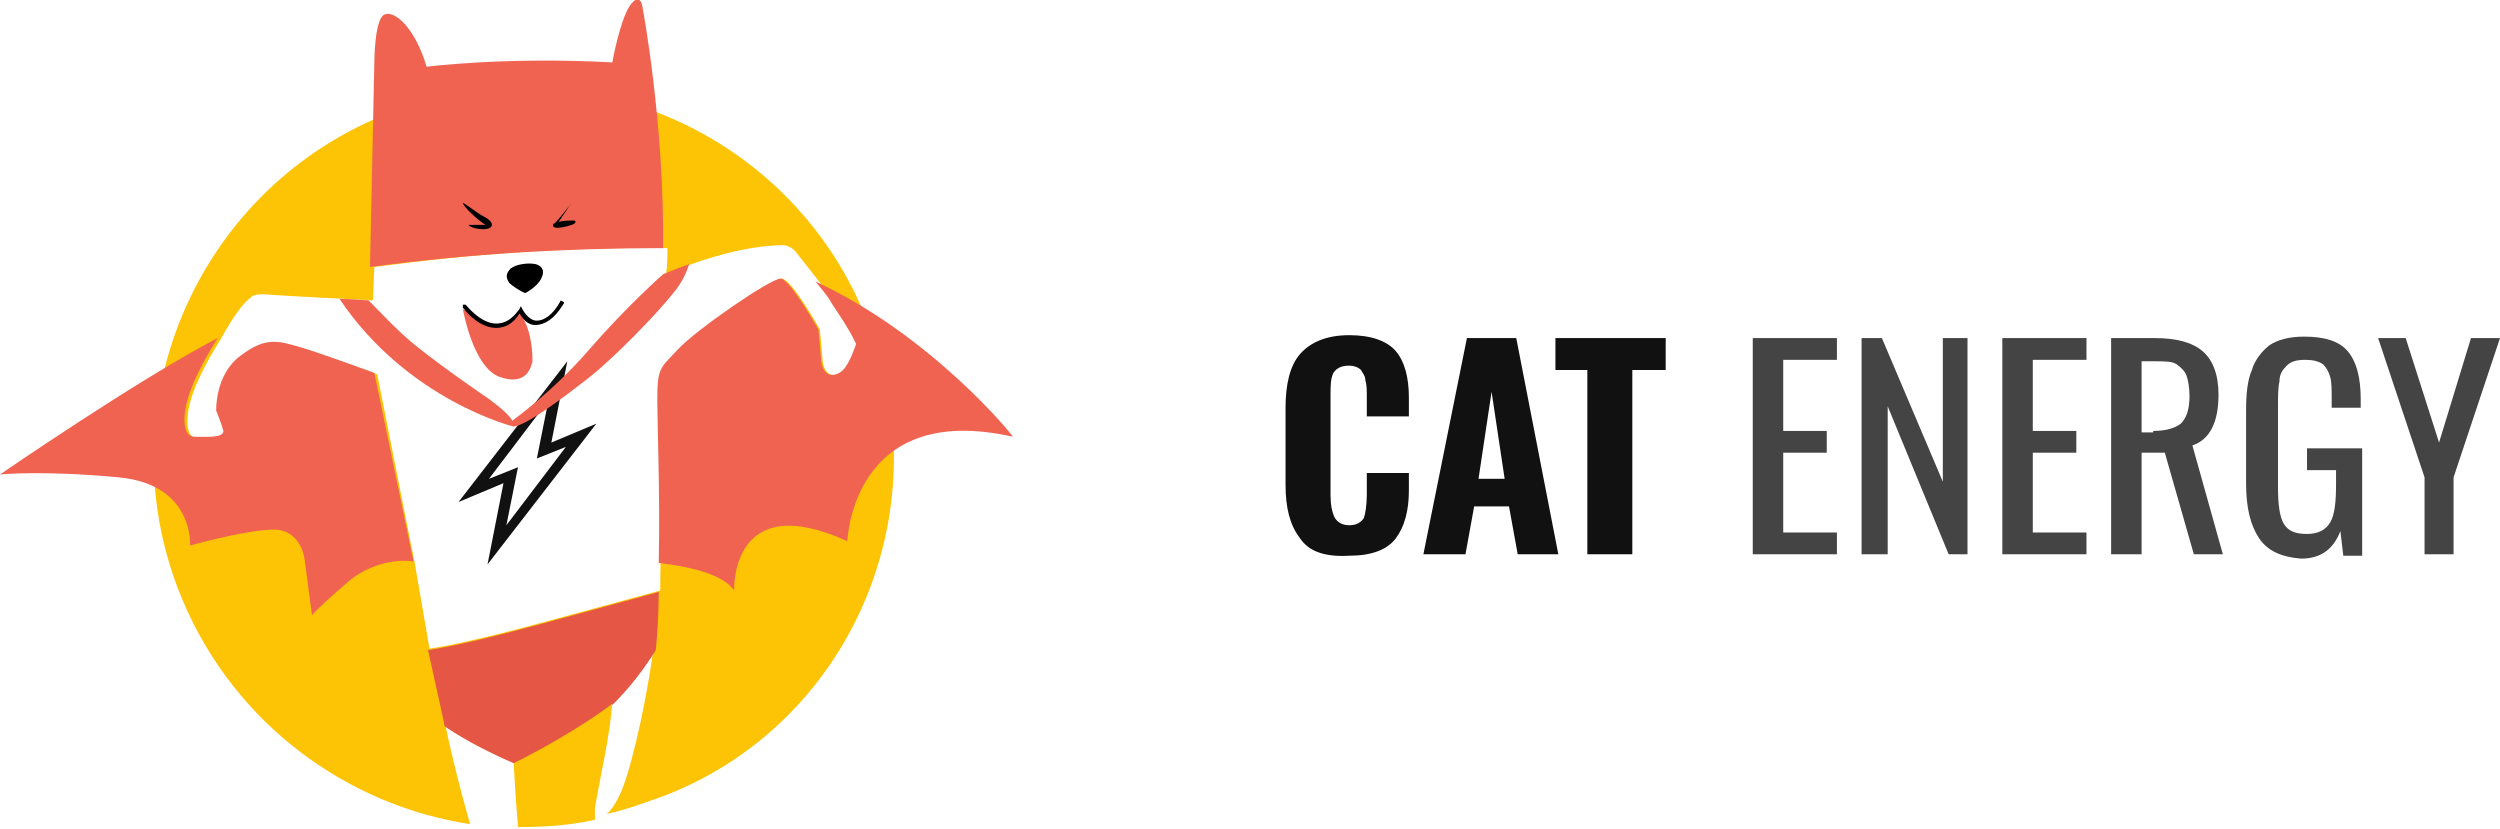
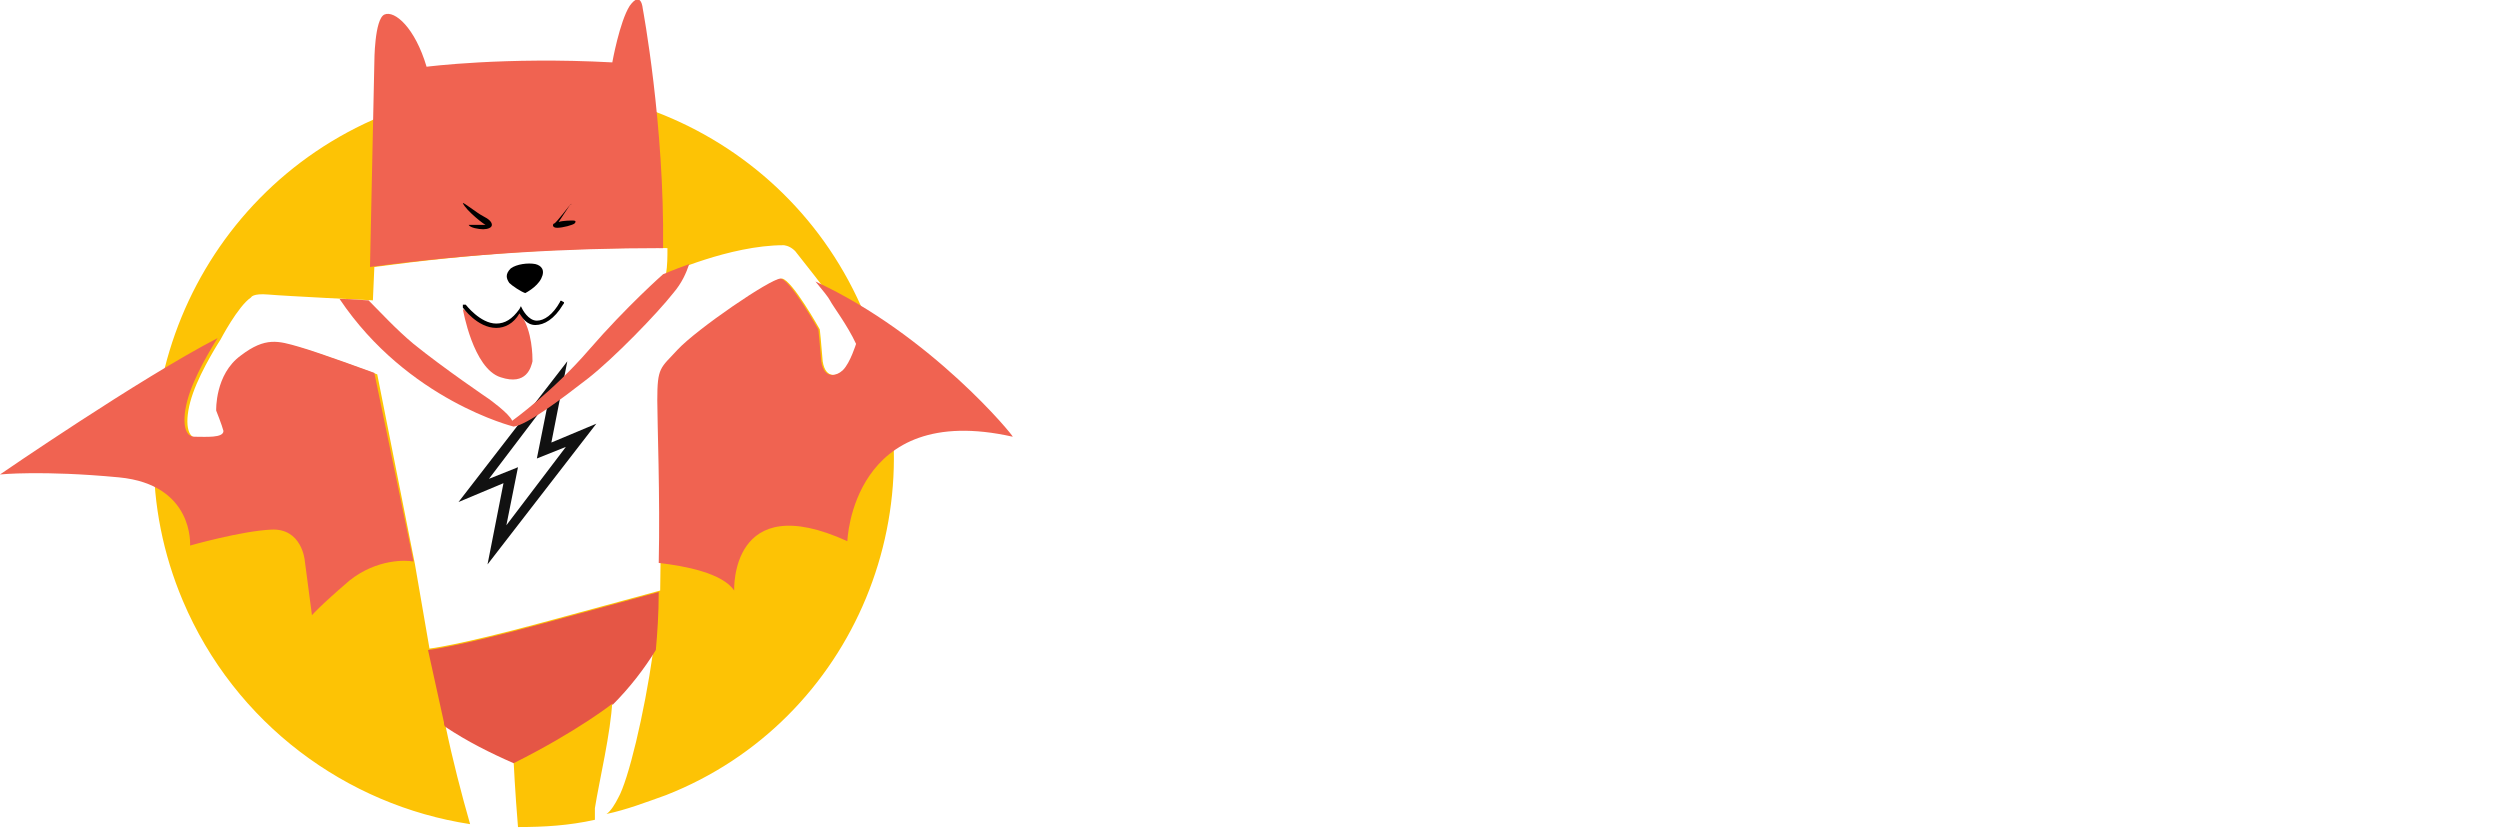
<svg xmlns="http://www.w3.org/2000/svg" version="1.1" id="Layer_2" x="0px" y="0px" viewBox="0 0 172.3 57.1" style="enable-background:new 0 0 172.3 57.1;" xml:space="preserve">
  <style type="text/css">
    .st0 {
      fill: #FDC305;
    }
    .st1 {
      fill: #F06351;
    }
    .st2 {
      fill: #E55645;
    }
    .st3 {
      fill: #111111;
    }
    .st4 {
      fill: #444444;
    }
  </style>
  <path class="st0" d="M59.6,21.7C54.2,8.7,39.3,2.6,26.3,8S7.1,28.4,12.6,41.4c3.6,8.5,11.3,14.1,19.8,15.4c-0.6-2.1-1.2-4.4-1.7-6.8   c1.5,1,3.1,1.8,4.7,2.5c0,0,0,0,0,0c0,0,0.1,2.1,0.3,4.5c1.8,0,3.5-0.1,5.3-0.5c0-0.2,0-0.4,0-0.8c0.3-1.9,1.1-5.2,1.2-7.4   c1.1-1.1,2.1-2.3,2.9-3.7c0,0,0,0,0,0c0,0.1,0,0.3-0.1,0.4c-0.6,4.2-1.7,8.8-2.4,10c-0.2,0.4-0.5,0.9-0.8,1.1   c1.4-0.3,2.7-0.8,4.1-1.3C58.9,49.7,65.1,34.7,59.6,21.7z M58.2,25.5c-0.4,0.4-1.3,0.7-1.5-0.6c-0.1-1.3-0.2-2.2-0.2-2.2   s-1.9-3.4-2.6-3.5c-0.7,0-5.8,3.5-7.1,4.9c-1.2,1.3-1.4,1.2-1.4,3.5c0,1.7,0.2,8.1,0.1,13.1v0v0c0,0-2.2,0.6-8.1,2.2   c-5.9,1.6-7.8,1.8-7.8,1.8l-1-5.8c0,0,0,0,0,0c0,0,0,0,0,0c0,0,0,0,0,0c0,0,0,0,0,0c0,0,0,0,0,0c0,0,0,0,0,0l-2.6-13.1   c0,0-3.8-1.4-5.2-1.8c-1.4-0.4-2.3-0.7-4,0.6c-1.8,1.3-1.7,3.8-1.7,3.8s0.4,1,0.5,1.4c0,0.5-1.2,0.4-2,0.4s-0.9-1.4-0.3-3.1   c0.6-1.7,1.9-3.7,1.9-3.7s1.2-2.3,2.1-2.9c0,0,0.1-0.3,1.2-0.2c1.1,0.1,7.2,0.4,7.2,0.4l0.1-2.3c6.7-0.9,13.4-1.4,20.2-1.3   c0,0.6,0,1.2-0.1,1.8c0,0,4.4-2,8.1-2c0,0,0.4,0,0.8,0.4c0.3,0.4,2.4,3,2.6,3.4c0.2,0.4,1.2,1.7,1.8,3C59,23.7,58.6,25.1,58.2,25.5z   " />
  <path class="st1" d="M56.2,19.4c0.5,0.6,0.9,1.1,1,1.3c0.2,0.4,1.2,1.7,1.8,3c0,0-0.4,1.3-0.9,1.8c-0.4,0.4-1.3,0.7-1.5-0.6   c-0.1-1.3-0.2-2.2-0.2-2.2s-1.9-3.4-2.6-3.5c-0.7,0-5.8,3.5-7.1,4.9c-1.2,1.3-1.4,1.2-1.4,3.5c0,1.5,0.2,6.6,0.1,11.2   c1.8,0.2,4.4,0.7,5.2,1.9c0,0-0.3-7.1,7.8-3.4c0,0,0.3-9.7,11.4-7.2C69.9,30.1,64.2,23.1,56.2,19.4z" />
  <path class="st1" d="M45.7,17.1c0.1-8.5-1.4-16.5-1.4-16.5s-0.1-1.3-0.9-0.2c-0.7,1.1-1.2,3.9-1.2,3.9c-7.4-0.4-12.8,0.3-12.8,0.3   c-0.8-2.7-2.2-3.9-2.9-3.6c-0.7,0.3-0.7,3.3-0.7,3.3l-0.3,14.1C32.2,17.5,39,17.1,45.7,17.1z" />
  <path class="st2" d="M45.2,44.8c0.1-1.1,0.2-2.5,0.2-4c0,0-2.2,0.6-8.1,2.2c-5.9,1.6-7.8,1.8-7.8,1.8l1.1,5c0,0.1,0,0.2,0.1,0.3   c1.5,1,3.1,1.8,4.7,2.5c4.4-2.2,6.8-4.1,6.8-4.1c0,0,0,0,0,0.1C43.4,47.4,44.4,46.1,45.2,44.8z" />
  <path d="M31.9,14c0-0.1,1,0.7,1.4,0.9s0.6,0.4,0.6,0.6s-0.3,0.3-0.6,0.3s-0.9-0.1-1-0.3c0,0,0.6,0,0.9,0h0.3   C33.5,15.6,32.1,14.5,31.9,14z" />
  <path d="M39.3,14.1c0,0-1,1.3-1.1,1.3s-0.2,0.3,0.2,0.3s1.1-0.2,1.2-0.3s0.1-0.2-0.1-0.2c-0.2,0-0.7,0-1,0.1L39.3,14.1   C39.4,14.1,39.4,14,39.3,14.1z" />
  <path d="M36.2,20.2c0,0,0.8-0.4,1.1-1s0-0.9-0.4-1c-0.5-0.1-1.3,0-1.7,0.3c-0.4,0.4-0.3,0.7-0.1,1C35.3,19.7,35.9,20.1,36.2,20.2z" />
  <path class="st1" d="M35.8,21.4c0,0-0.2,0.4-0.5,0.6c-0.2,0.2-0.6,0.4-1,0.4c-0.6,0-1.1-0.2-1.5-0.4c-0.2-0.1-0.4-0.3-0.5-0.4   c-0.2-0.2-0.4-0.3-0.4-0.3s0.7,4.1,2.6,4.7c1.8,0.6,2.1-0.7,2.2-1.1c0-0.3,0-2.1-0.8-3.2C35.9,21.4,35.9,21.6,35.8,21.4z" />
  <g>
    <path d="M34.2,22.6C34.1,22.6,34.1,22.6,34.2,22.6c-1.3,0-2.3-1.4-2.3-1.4c0-0.1,0-0.2,0-0.2c0.1,0,0.2,0,0.2,0c0,0,1,1.3,2.1,1.3     c0,0,0,0,0,0c0.6,0,1.1-0.3,1.6-1l0.1-0.2l0.1,0.2c0,0,0.4,0.8,1,0.8c0.5,0,1.1-0.4,1.6-1.3c0-0.1,0.1-0.1,0.2,0     c0.1,0,0.1,0.1,0,0.2c-0.6,1-1.3,1.4-1.9,1.4c-0.6,0-0.9-0.5-1.1-0.8C35.4,22.3,34.8,22.6,34.2,22.6z" />
  </g>
  <path class="st3" d="M41.1,29.2l-3.1,1.3l1.1-5.6l-7.5,9.7l3.1-1.3l-1.1,5.6L41.1,29.2z M33.7,33l4.1-5.4l-0.8,4l2-0.8l-4.1,5.4   l0.8-4L33.7,33z" />
  <path class="st1" d="M45.7,18.9c0,0-2.5,2.2-5.1,5.2c-2.5,2.9-5.3,4.9-5.3,4.9c-0.2-0.5-1.6-1.5-1.6-1.5s-3.1-2.1-5.2-3.8   c-1.2-1-2.3-2.2-3.1-3c-0.3,0-1.1-0.1-2-0.1c4.7,7,12,8.8,12,8.8c0.9-0.1,3.3-1.9,5.1-3.3s4.8-4.5,5.9-5.9c0.6-0.7,0.9-1.4,1.1-2   C46.4,18.6,45.7,18.9,45.7,18.9z" />
  <path class="st1" d="M25.8,25.7c0,0-3.8-1.4-5.2-1.8c-1.4-0.4-2.3-0.7-4,0.6c-1.8,1.3-1.7,3.8-1.7,3.8s0.4,1,0.5,1.4   c0,0.5-1.2,0.4-2,0.4s-0.9-1.4-0.3-3.1c0.6-1.7,1.9-3.7,1.9-3.7c-5.4,2.8-15,9.4-15,9.4s2.9-0.3,8.2,0.2c5.2,0.5,4.9,4.7,4.9,4.7   s3.5-1,5.6-1.1c2.1-0.1,2.3,2.1,2.3,2.1l0.5,3.8c0,0,0.5-0.6,2.6-2.4c1.9-1.5,3.9-1.4,4.4-1.3c0,0,0,0,0,0L25.8,25.7z" />
-   <g>
-     <path class="st3" d="M89.6,37.1c-0.7-0.9-1-2.1-1-3.7v-5.3c0-1.6,0.3-2.9,1-3.7c0.7-0.8,1.8-1.3,3.4-1.3c1.5,0,2.6,0.4,3.2,1.1     c0.6,0.7,0.9,1.8,0.9,3.2v1.3h-2.9v-1.4c0-0.4,0-0.8-0.1-1.1c0-0.3-0.2-0.5-0.3-0.7c-0.2-0.2-0.5-0.3-0.8-0.3     c-0.6,0-0.9,0.2-1.1,0.5c-0.2,0.4-0.2,0.9-0.2,1.6v6.8c0,0.7,0.1,1.2,0.3,1.6c0.2,0.3,0.5,0.5,1,0.5c0.5,0,0.8-0.2,1-0.5     c0.1-0.3,0.2-0.9,0.2-1.6v-1.5h2.9v1.2c0,1.4-0.3,2.5-0.9,3.3c-0.6,0.8-1.7,1.2-3.2,1.2C91.3,38.4,90.2,38,89.6,37.1z" />
-     <path class="st3" d="M101.1,23.3h3.4l2.9,14.9h-2.8l-0.6-3.3h-2.4l-0.6,3.3h-2.9L101.1,23.3z M103.7,33l-0.9-6l-0.9,6H103.7z" />
-     <path class="st3" d="M109.5,25.5h-2.3v-2.2h7.6v2.2h-2.3v12.7h-3.1V25.5z" />
-     <path class="st4" d="M120.8,23.3h5.8v1.5h-3.7v4.9h3v1.5h-3v5.5h3.7v1.5h-5.8V23.3z" />
-     <path class="st4" d="M128.3,23.3h1.4l4.2,9.9v-9.9h1.7v14.9h-1.3L130.1,28v10.2h-1.8V23.3z" />
-     <path class="st4" d="M138,23.3h5.8v1.5h-3.7v4.9h3v1.5h-3v5.5h3.7v1.5H138V23.3z" />
-     <path class="st4" d="M145.5,23.3h3c1.5,0,2.6,0.3,3.3,0.9c0.7,0.6,1.1,1.6,1.1,3c0,1.9-0.6,3.1-1.8,3.5l2.1,7.5h-2l-2-7h-1.6v7     h-2.1V23.3z M148.4,29.7c0.9,0,1.5-0.2,1.9-0.5c0.4-0.4,0.6-1,0.6-1.9c0-0.6-0.1-1.1-0.2-1.4c-0.1-0.3-0.4-0.6-0.7-0.8     c-0.3-0.2-0.8-0.2-1.5-0.2h-0.9v4.9H148.4z" />
-     <path class="st4" d="M155.7,37.1c-0.6-0.9-0.9-2.1-0.9-3.8v-5c0-1.2,0.1-2.1,0.4-2.8c0.2-0.7,0.7-1.3,1.2-1.7     c0.6-0.4,1.4-0.6,2.4-0.6c1.4,0,2.4,0.3,3,1c0.6,0.7,0.9,1.8,0.9,3.3v0.6h-2v-0.5c0-0.7,0-1.3-0.1-1.6c-0.1-0.4-0.3-0.7-0.5-0.9     c-0.3-0.2-0.7-0.3-1.2-0.3c-0.6,0-1,0.1-1.3,0.4c-0.3,0.3-0.5,0.6-0.5,1.1c-0.1,0.4-0.1,1-0.1,1.8v5.5c0,1.1,0.1,2,0.4,2.5     c0.3,0.5,0.8,0.7,1.6,0.7c0.8,0,1.3-0.3,1.6-0.8c0.3-0.5,0.4-1.4,0.4-2.6v-1H159v-1.5h3.8v7.4h-1.3l-0.2-1.7     c-0.5,1.3-1.4,1.9-2.7,1.9C157.3,38.4,156.3,38,155.7,37.1z" />
-     <path class="st4" d="M167.1,32.9l-3.2-9.6h1.9l2.3,7.2l2.2-7.2h2l-3.2,9.6v5.3h-2V32.9z" />
-   </g>
</svg>
